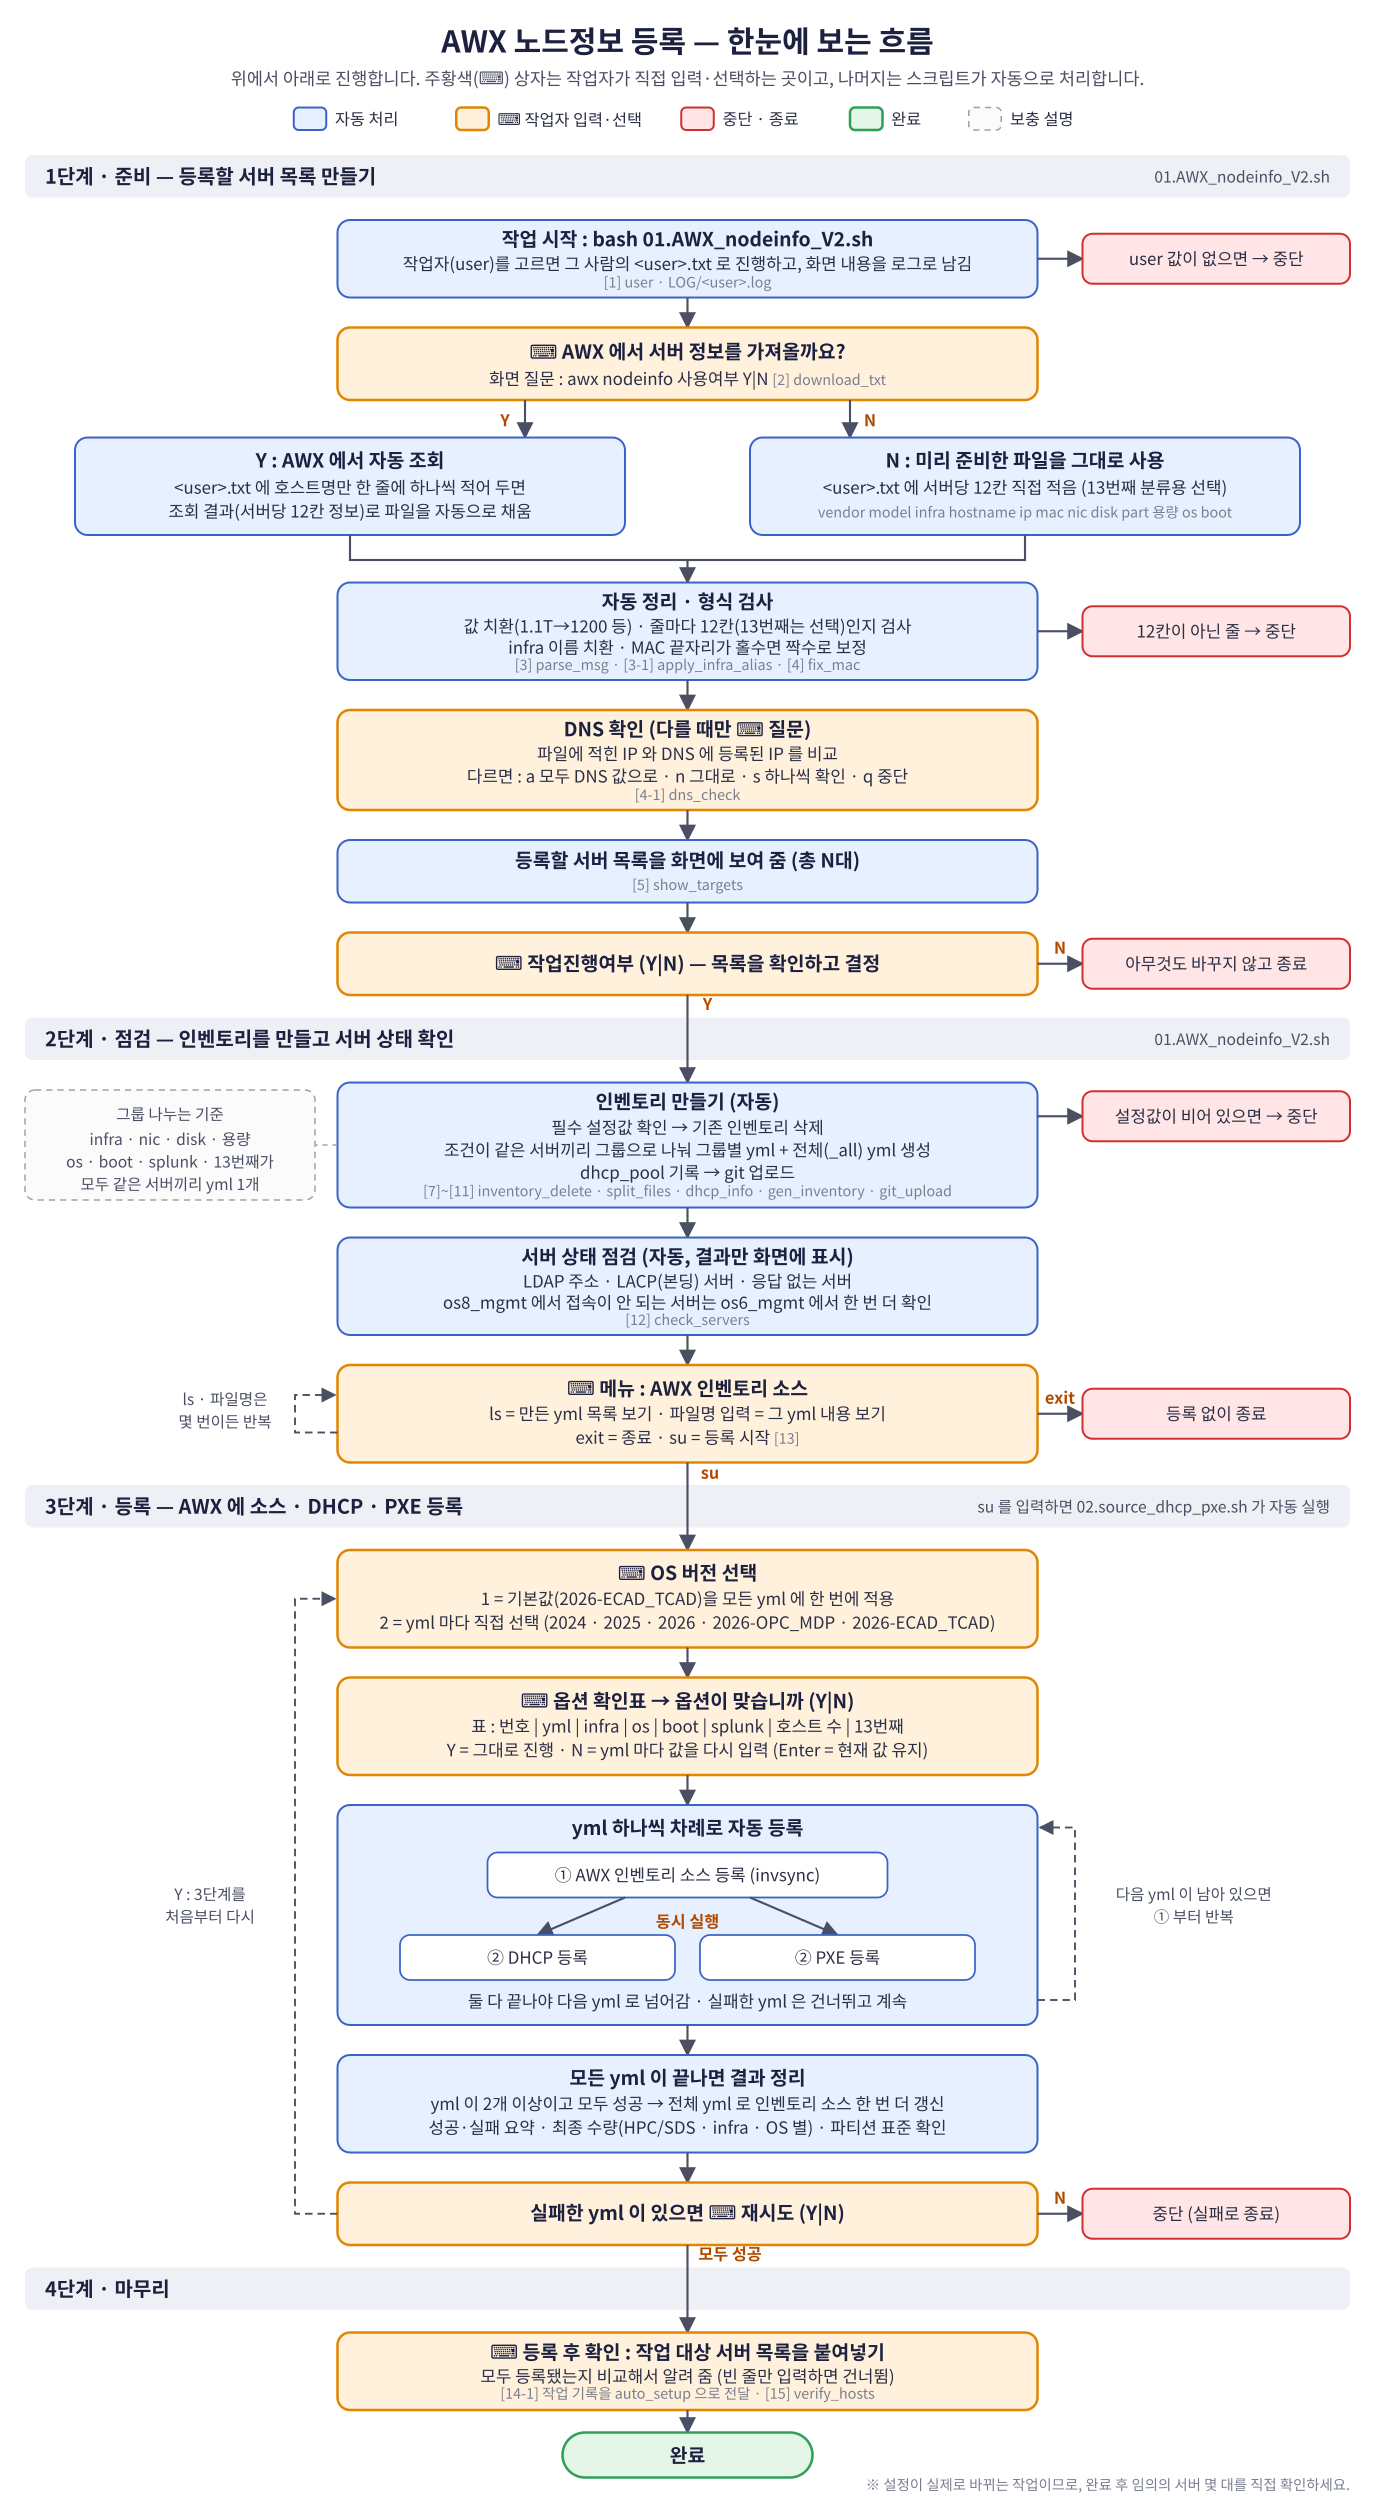
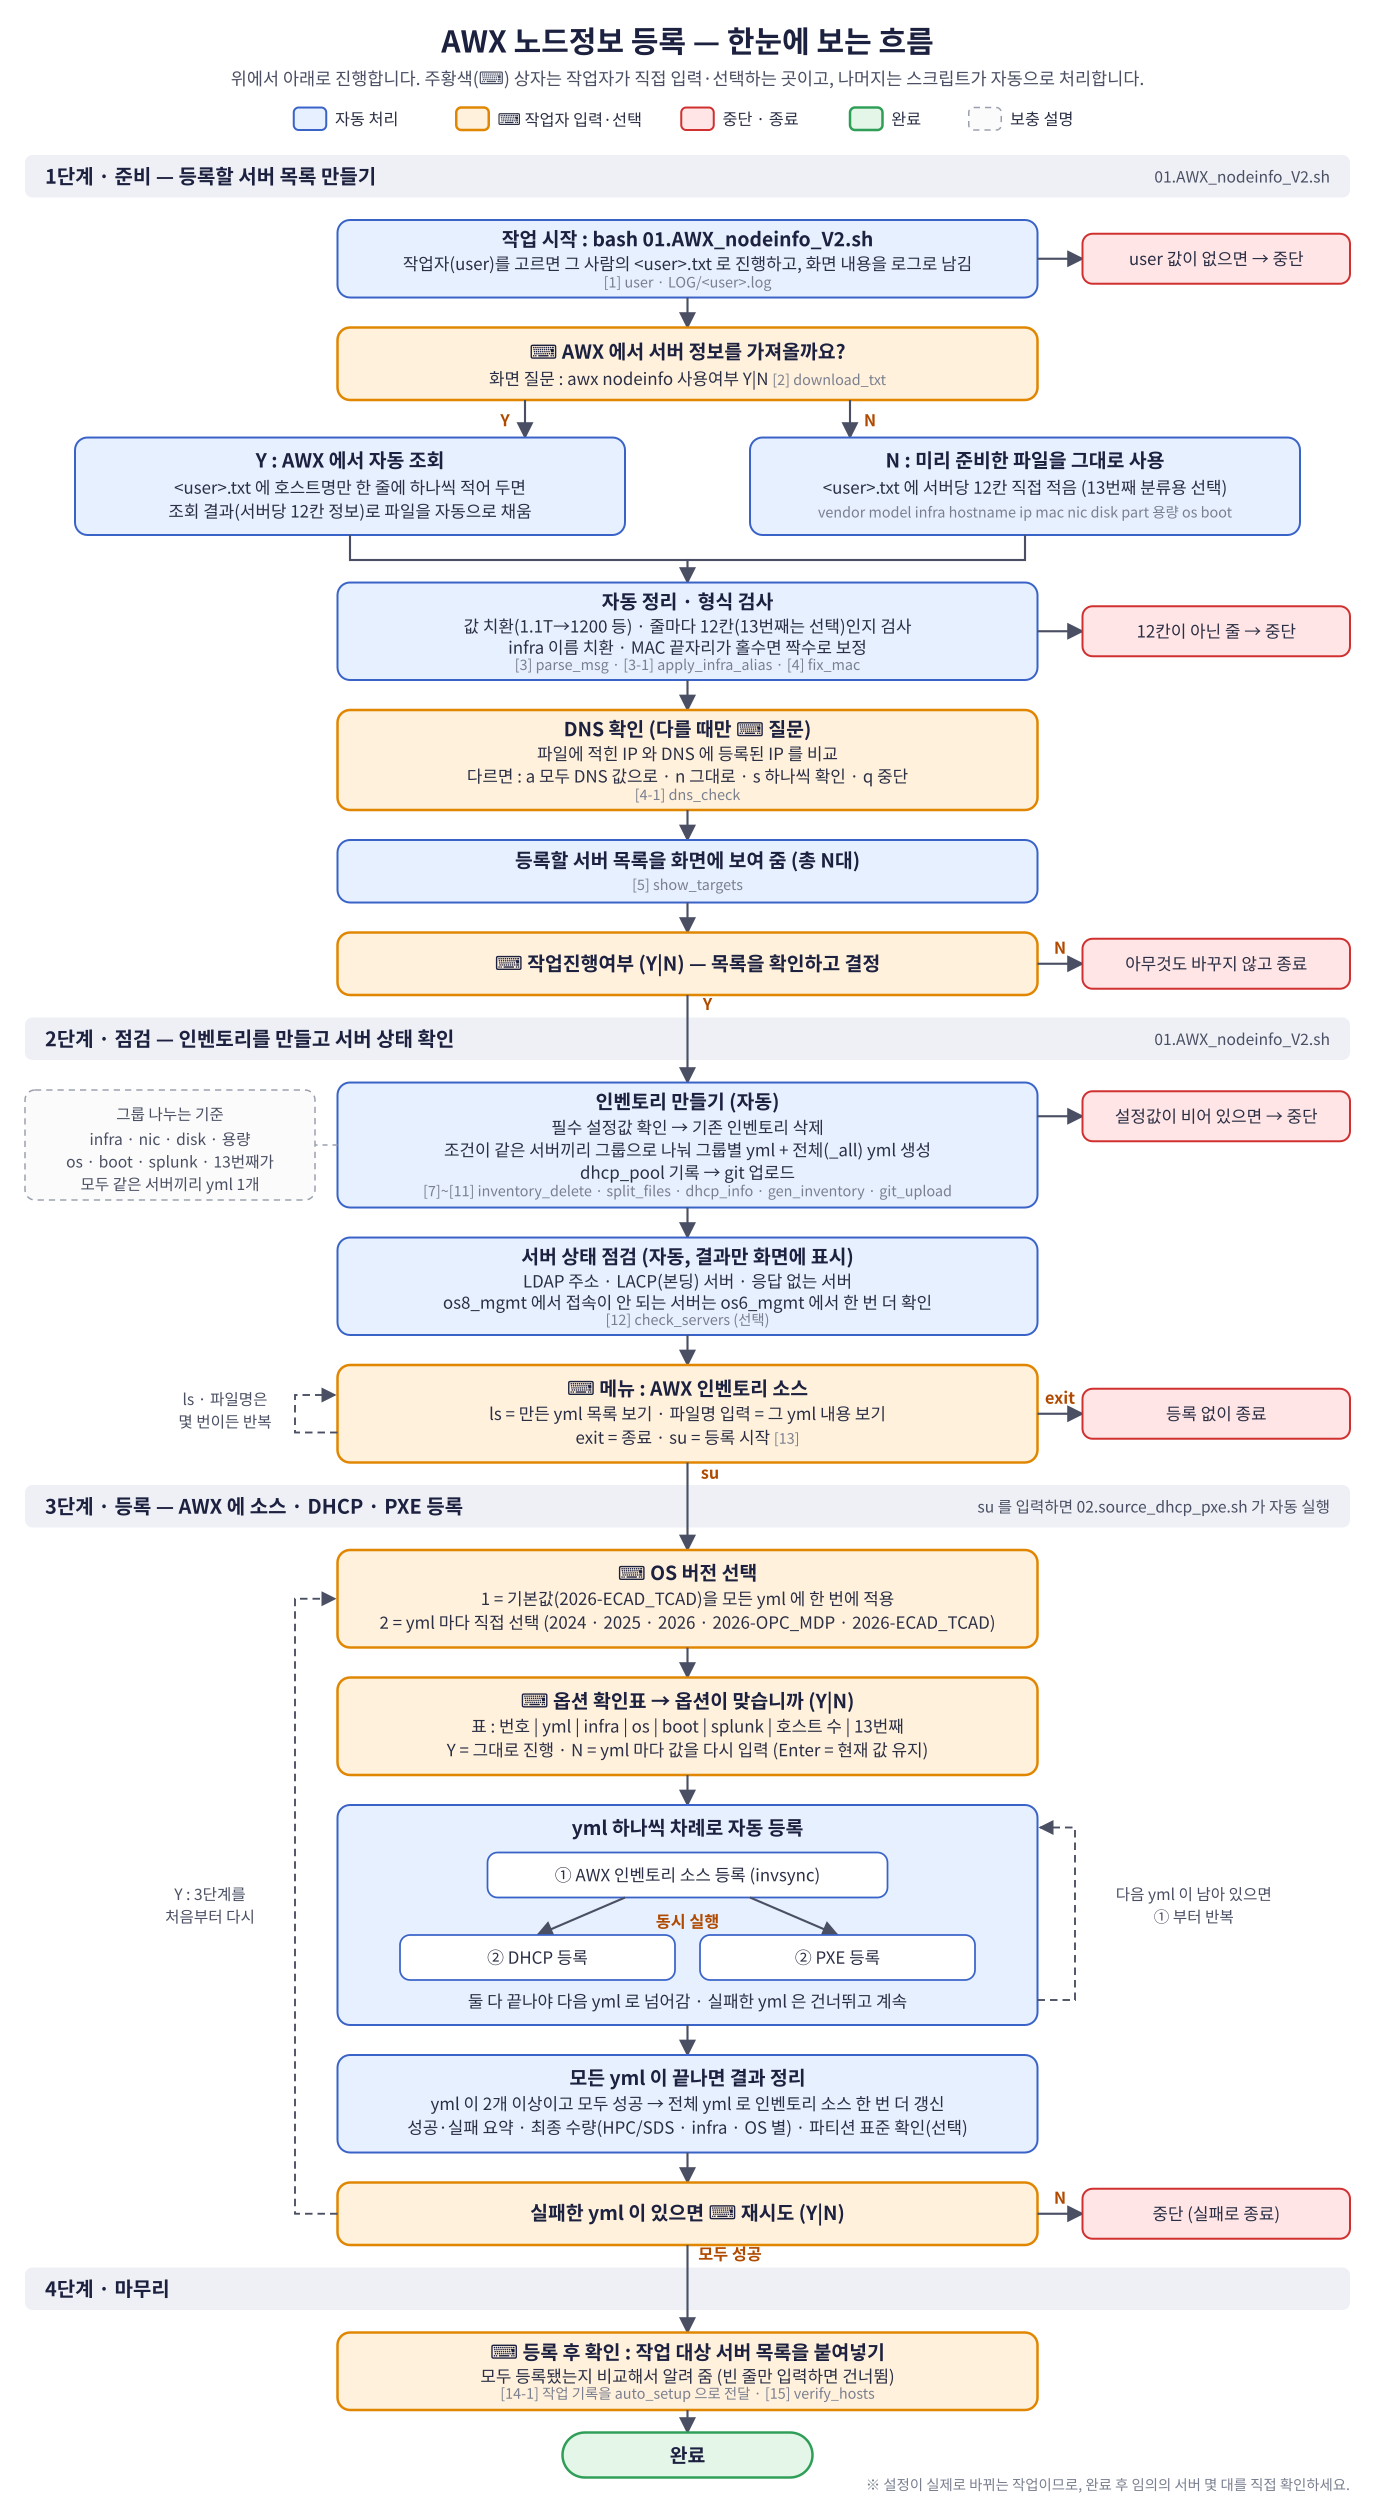
<svg xmlns="http://www.w3.org/2000/svg" width="1100" height="2000" viewBox="0 0 1100 2000" font-family="'Malgun Gothic','Apple SD Gothic Neo','Noto Sans CJK KR',sans-serif">
  <defs>
    <marker id="ah" viewBox="0 0 10 10" refX="9" refY="5" markerWidth="8" markerHeight="8" orient="auto-start-reverse">
      <path d="M0 0L10 5L0 10z" fill="#4a4f63" />
    </marker>
    <style>
      .auto  { fill: #e7f0ff; stroke: #3a63c8; stroke-width: 1.6; }
      .input { fill: #fff1dc; stroke: #e08600; stroke-width: 2; }
      .stop  { fill: #ffe5e5; stroke: #d03030; stroke-width: 1.6; }
      .done  { fill: #e3f6e8; stroke: #2f9e57; stroke-width: 2; }
      .inner { fill: #ffffff; stroke: #3a63c8; stroke-width: 1.4; }
      .band  { fill: #eef0f5; }
      .note  { fill: #fbfbfb; stroke: #9aa0ad; stroke-width: 1.2; stroke-dasharray: 5 4; }
      .ln    { stroke: #4a4f63; stroke-width: 1.7; fill: none; marker-end: url(#ah); }
      .lnd   { stroke: #4a4f63; stroke-width: 1.5; fill: none; marker-end: url(#ah); stroke-dasharray: 6 4; }
      .tie   { stroke: #9aa0ad; stroke-width: 1.2; fill: none; stroke-dasharray: 4 4; }
      .ti    { font-size: 24px; font-weight: bold; fill: #1d2140; text-anchor: middle; }
      .sub   { font-size: 14px; fill: #4a4f63; text-anchor: middle; }
      .bt    { font-size: 16px; font-weight: bold; fill: #1d2140; }
      .h     { font-size: 15.5px; font-weight: bold; fill: #1d2140; text-anchor: middle; }
      .b     { font-size: 13.5px; fill: #2b2f45; text-anchor: middle; }
      .s     { font-size: 11.5px; fill: #7a7f8f; text-anchor: middle; }
      .lb    { font-size: 13px; font-weight: bold; fill: #b04a00; text-anchor: middle; }
      .lg    { font-size: 13px; fill: #2b2f45; }
      .nl    { font-size: 12.5px; fill: #4a4f63; text-anchor: middle; }
    </style>
  </defs>
  <rect width="1100" height="2000" fill="#ffffff" />
  <text class="ti" x="550" y="42">AWX 노드정보 등록 — 한눈에 보는 흐름</text>
  <text class="sub" x="550" y="68">위에서 아래로 진행합니다. 주황색(⌨) 상자는 작업자가 직접 입력·선택하는 곳이고, 나머지는 스크립트가 자동으로 처리합니다.</text>
  <rect class="auto" x="235" y="86" width="26" height="18" rx="4" />
  <text class="lg" x="268" y="100">자동 처리</text>
  <rect class="input" x="365" y="86" width="26" height="18" rx="4" />
  <text class="lg" x="398" y="100">⌨ 작업자 입력·선택</text>
  <rect class="stop" x="545" y="86" width="26" height="18" rx="4" />
  <text class="lg" x="578" y="100">중단 · 종료</text>
  <rect class="done" x="680" y="86" width="26" height="18" rx="4" />
  <text class="lg" x="713" y="100">완료</text>
  <rect class="note" x="775" y="86" width="26" height="18" rx="4" />
  <text class="lg" x="808" y="100">보충 설명</text>
  <rect class="band" x="20" y="124" width="1060" height="34" rx="6" />
  <text class="bt" x="36" y="147">1단계 · 준비 — 등록할 서버 목록 만들기</text>
  <text class="nl" x="1064" y="146" style="text-anchor:end">01.AWX_nodeinfo_V2.sh</text>
  <rect class="auto" x="270" y="176" width="560" height="62" rx="10" />
  <text class="h" x="550" y="197">작업 시작 : bash 01.AWX_nodeinfo_V2.sh</text>
  <text class="b" x="550" y="216">작업자(user)를 고르면 그 사람의 &lt;user&gt;.txt 로 진행하고, 화면 내용을 로그로 남김</text>
  <text class="s" x="550" y="230">[1] user · LOG/&lt;user&gt;.log</text>
  <path class="ln" d="M830 207 H866" />
  <rect class="stop" x="866" y="187" width="214" height="40" rx="8" />
  <text class="b" x="973" y="212">user 값이 없으면 → 중단</text>
  <path class="ln" d="M550 238 V262" />
  <rect class="input" x="270" y="262" width="560" height="58" rx="10" />
  <text class="h" x="550" y="287">⌨ AWX 에서 서버 정보를 가져올까요?</text>
  <text class="b" x="550" y="308">화면 질문 : awx nodeinfo 사용여부 Y|N   <tspan class="s">[2] download_txt</tspan>
  </text>
  <path class="ln" d="M420 320 V350" />
  <text class="lb" x="404" y="341">Y</text>
  <path class="ln" d="M680 320 V350" />
  <text class="lb" x="696" y="341">N</text>
  <rect class="auto" x="60" y="350" width="440" height="78" rx="10" />
  <text class="h" x="280" y="374">Y : AWX 에서 자동 조회</text>
  <text class="b" x="280" y="395">&lt;user&gt;.txt 에 호스트명만 한 줄에 하나씩 적어 두면</text>
  <text class="b" x="280" y="414">조회 결과(서버당 12칸 정보)로 파일을 자동으로 채움</text>
  <rect class="auto" x="600" y="350" width="440" height="78" rx="10" />
  <text class="h" x="820" y="374">N : 미리 준비한 파일을 그대로 사용</text>
  <text class="b" x="820" y="395">&lt;user&gt;.txt 에 서버당 12칸 직접 적음 (13번째 분류용 선택)</text>
  <text class="s" x="820" y="414">vendor model infra hostname ip mac nic disk part 용량 os boot</text>
  <path class="ln" d="M280 428 V448 H550 V466" />
  <path class="ln" d="M820 428 V448 H550" style="marker-end:none" />
  <rect class="auto" x="270" y="466" width="560" height="78" rx="10" />
  <text class="h" x="550" y="487">자동 정리 · 형식 검사</text>
  <text class="b" x="550" y="506">값 치환(1.1T→1200 등) · 줄마다 12칸(13번째는 선택)인지 검사</text>
  <text class="b" x="550" y="523">infra 이름 치환 · MAC 끝자리가 홀수면 짝수로 보정</text>
  <text class="s" x="550" y="536">[3] parse_msg · [3-1] apply_infra_alias · [4] fix_mac</text>
  <path class="ln" d="M830 505 H866" />
  <rect class="stop" x="866" y="485" width="214" height="40" rx="8" />
  <text class="b" x="973" y="510">12칸이 아닌 줄 → 중단</text>
  <path class="ln" d="M550 544 V568" />
  <rect class="input" x="270" y="568" width="560" height="80" rx="10" />
  <text class="h" x="550" y="589">DNS 확인 (다를 때만 ⌨ 질문)</text>
  <text class="b" x="550" y="608">파일에 적힌 IP 와 DNS 에 등록된 IP 를 비교</text>
  <text class="b" x="550" y="626">다르면 : a 모두 DNS 값으로 · n 그대로 · s 하나씩 확인 · q 중단</text>
  <text class="s" x="550" y="640">[4-1] dns_check</text>
  <path class="ln" d="M550 648 V672" />
  <rect class="auto" x="270" y="672" width="560" height="50" rx="10" />
  <text class="h" x="550" y="694">등록할 서버 목록을 화면에 보여 줌 (총 N대)</text>
  <text class="s" x="550" y="712">[5] show_targets</text>
  <path class="ln" d="M550 722 V746" />
  <rect class="input" x="270" y="746" width="560" height="50" rx="10" />
  <text class="h" x="550" y="776">⌨ 작업진행여부 (Y|N) — 목록을 확인하고 결정</text>
  <path class="ln" d="M830 771 H866" />
  <text class="lb" x="848" y="763">N</text>
  <rect class="stop" x="866" y="751" width="214" height="40" rx="8" />
  <text class="b" x="973" y="776">아무것도 바꾸지 않고 종료</text>
  <rect class="band" x="20" y="814" width="1060" height="34" rx="6" />
  <text class="bt" x="36" y="837">2단계 · 점검 — 인벤토리를 만들고 서버 상태 확인</text>
  <text class="nl" x="1064" y="836" style="text-anchor:end">01.AWX_nodeinfo_V2.sh</text>
  <path class="ln" d="M550 796 V866" />
  <text class="lb" x="566" y="808">Y</text>
  <rect class="auto" x="270" y="866" width="560" height="100" rx="10" />
  <text class="h" x="550" y="887">인벤토리 만들기 (자동)</text>
  <text class="b" x="550" y="907">필수 설정값 확인 → 기존 인벤토리 삭제</text>
  <text class="b" x="550" y="925">조건이 같은 서버끼리 그룹으로 나눠 그룹별 yml + 전체(_all) yml 생성</text>
  <text class="b" x="550" y="943">dhcp_pool 기록 → git 업로드</text>
  <text class="s" x="550" y="957">[7]~[11] inventory_delete · split_files · dhcp_info · gen_inventory · git_upload</text>
  <path class="ln" d="M830 893 H866" />
  <rect class="stop" x="866" y="873" width="214" height="40" rx="8" />
  <text class="b" x="973" y="898">설정값이 비어 있으면 → 중단</text>
  <path class="tie" d="M270 916 H252" />
  <rect class="note" x="20" y="872" width="232" height="88" rx="8" />
  <text class="nl" x="136" y="896">그룹 나누는 기준</text>
  <text class="nl" x="136" y="916">infra · nic · disk · 용량</text>
  <text class="nl" x="136" y="934">os · boot · splunk · 13번째가</text>
  <text class="nl" x="136" y="952">모두 같은 서버끼리 yml 1개</text>
  <path class="ln" d="M550 966 V990" />
  <rect class="auto" x="270" y="990" width="560" height="78" rx="10" />
  <text class="h" x="550" y="1011">서버 상태 점검 (자동, 결과만 화면에 표시)</text>
  <text class="b" x="550" y="1030">LDAP 주소 · LACP(본딩) 서버 · 응답 없는 서버</text>
  <text class="b" x="550" y="1047">os8_mgmt 에서 접속이 안 되는 서버는 os6_mgmt 에서 한 번 더 확인</text>
-   <text class="s" x="550" y="1060">[12] check_servers</text>
+   <text class="s" x="550" y="1060">[12] check_servers (선택)</text>
  <path class="ln" d="M550 1068 V1092" />
  <rect class="input" x="270" y="1092" width="560" height="78" rx="10" />
  <text class="h" x="550" y="1116">⌨ 메뉴 : AWX 인벤토리 소스</text>
  <text class="b" x="550" y="1136">ls = 만든 yml 목록 보기 · 파일명 입력 = 그 yml 내용 보기</text>
  <text class="b" x="550" y="1155">exit = 종료 · su = 등록 시작   <tspan class="s">[13]</tspan>
  </text>
  <path class="lnd" d="M270 1146 H236 V1116 H268" />
  <text class="nl" x="180" y="1124">ls · 파일명은</text>
  <text class="nl" x="180" y="1142">몇 번이든 반복</text>
  <path class="ln" d="M830 1131 H866" />
  <text class="lb" x="848" y="1123">exit</text>
  <rect class="stop" x="866" y="1111" width="214" height="40" rx="8" />
  <text class="b" x="973" y="1136">등록 없이 종료</text>
  <rect class="band" x="20" y="1188" width="1060" height="34" rx="6" />
  <text class="bt" x="36" y="1211">3단계 · 등록 — AWX 에 소스 · DHCP · PXE 등록</text>
  <text class="nl" x="1064" y="1210" style="text-anchor:end">su 를 입력하면 02.source_dhcp_pxe.sh 가 자동 실행</text>
  <path class="ln" d="M550 1170 V1240" />
  <text class="lb" x="568" y="1183">su</text>
  <rect class="input" x="270" y="1240" width="560" height="78" rx="10" />
  <text class="h" x="550" y="1264">⌨ OS 버전 선택</text>
  <text class="b" x="550" y="1284">1 = 기본값(2026-ECAD_TCAD)을 모든 yml 에 한 번에 적용</text>
  <text class="b" x="550" y="1303">2 = yml 마다 직접 선택 (2024 · 2025 · 2026 · 2026-OPC_MDP · 2026-ECAD_TCAD)</text>
  <path class="ln" d="M550 1318 V1342" />
  <rect class="input" x="270" y="1342" width="560" height="78" rx="10" />
  <text class="h" x="550" y="1366">⌨ 옵션 확인표 → 옵션이 맞습니까 (Y|N)</text>
  <text class="b" x="550" y="1386">표 : 번호 | yml | infra | os | boot | splunk | 호스트 수 | 13번째</text>
  <text class="b" x="550" y="1405">Y = 그대로 진행 · N = yml 마다 값을 다시 입력 (Enter = 현재 값 유지)</text>
  <path class="ln" d="M550 1420 V1444" />
  <rect class="auto" x="270" y="1444" width="560" height="176" rx="10" />
  <text class="h" x="550" y="1468">yml 하나씩 차례로 자동 등록</text>
  <rect class="inner" x="390" y="1482" width="320" height="36" rx="8" />
  <text class="b" x="550" y="1505">① AWX 인벤토리 소스 등록 (invsync)</text>
  <path class="ln" d="M500 1518 L430 1548" />
  <path class="ln" d="M600 1518 L670 1548" />
  <text class="lb" x="550" y="1542">동시 실행</text>
  <rect class="inner" x="320" y="1548" width="220" height="36" rx="8" />
  <text class="b" x="430" y="1571">② DHCP 등록</text>
  <rect class="inner" x="560" y="1548" width="220" height="36" rx="8" />
  <text class="b" x="670" y="1571">② PXE 등록</text>
  <text class="b" x="550" y="1606">둘 다 끝나야 다음 yml 로 넘어감 · 실패한 yml 은 건너뛰고 계속</text>
  <path class="lnd" d="M830 1600 H860 V1462 H832" />
  <text class="nl" x="955" y="1520">다음 yml 이 남아 있으면</text>
  <text class="nl" x="955" y="1538">① 부터 반복</text>
  <path class="ln" d="M550 1620 V1644" />
  <rect class="auto" x="270" y="1644" width="560" height="78" rx="10" />
  <text class="h" x="550" y="1668">모든 yml 이 끝나면 결과 정리</text>
  <text class="b" x="550" y="1688">yml 이 2개 이상이고 모두 성공 → 전체 yml 로 인벤토리 소스 한 번 더 갱신</text>
-   <text class="b" x="550" y="1707">성공·실패 요약 · 최종 수량(HPC/SDS · infra · OS 별) · 파티션 표준 확인</text>
+   <text class="b" x="550" y="1707">성공·실패 요약 · 최종 수량(HPC/SDS · infra · OS 별) · 파티션 표준 확인(선택)</text>
  <path class="ln" d="M550 1722 V1746" />
  <rect class="input" x="270" y="1746" width="560" height="50" rx="10" />
  <text class="h" x="550" y="1776">실패한 yml 이 있으면 ⌨ 재시도 (Y|N)</text>
  <path class="ln" d="M830 1771 H866" />
  <text class="lb" x="848" y="1763">N</text>
  <rect class="stop" x="866" y="1751" width="214" height="40" rx="8" />
  <text class="b" x="973" y="1776">중단 (실패로 종료)</text>
  <path class="lnd" d="M270 1771 H236 V1279 H268" />
  <text class="nl" x="168" y="1520">Y : 3단계를</text>
  <text class="nl" x="168" y="1538">처음부터 다시</text>
  <rect class="band" x="20" y="1814" width="1060" height="34" rx="6" />
  <text class="bt" x="36" y="1837">4단계 · 마무리</text>
  <path class="ln" d="M550 1796 V1866" />
  <text class="lb" x="584" y="1808">모두 성공</text>
  <rect class="input" x="270" y="1866" width="560" height="62" rx="10" />
  <text class="h" x="550" y="1887">⌨ 등록 후 확인 : 작업 대상 서버 목록을 붙여넣기</text>
  <text class="b" x="550" y="1906">모두 등록됐는지 비교해서 알려 줌 (빈 줄만 입력하면 건너뜀)</text>
  <text class="s" x="550" y="1919">[14-1] 작업 기록을 auto_setup 으로 전달 · [15] verify_hosts</text>
  <path class="ln" d="M550 1928 V1946" />
  <rect class="done" x="450" y="1946" width="200" height="36" rx="18" />
  <text class="h" x="550" y="1970">완료</text>
  <text class="s" x="1080" y="1992" style="text-anchor:end">※ 설정이 실제로 바뀌는 작업이므로, 완료 후 임의의 서버 몇 대를 직접 확인하세요.</text>
</svg>
